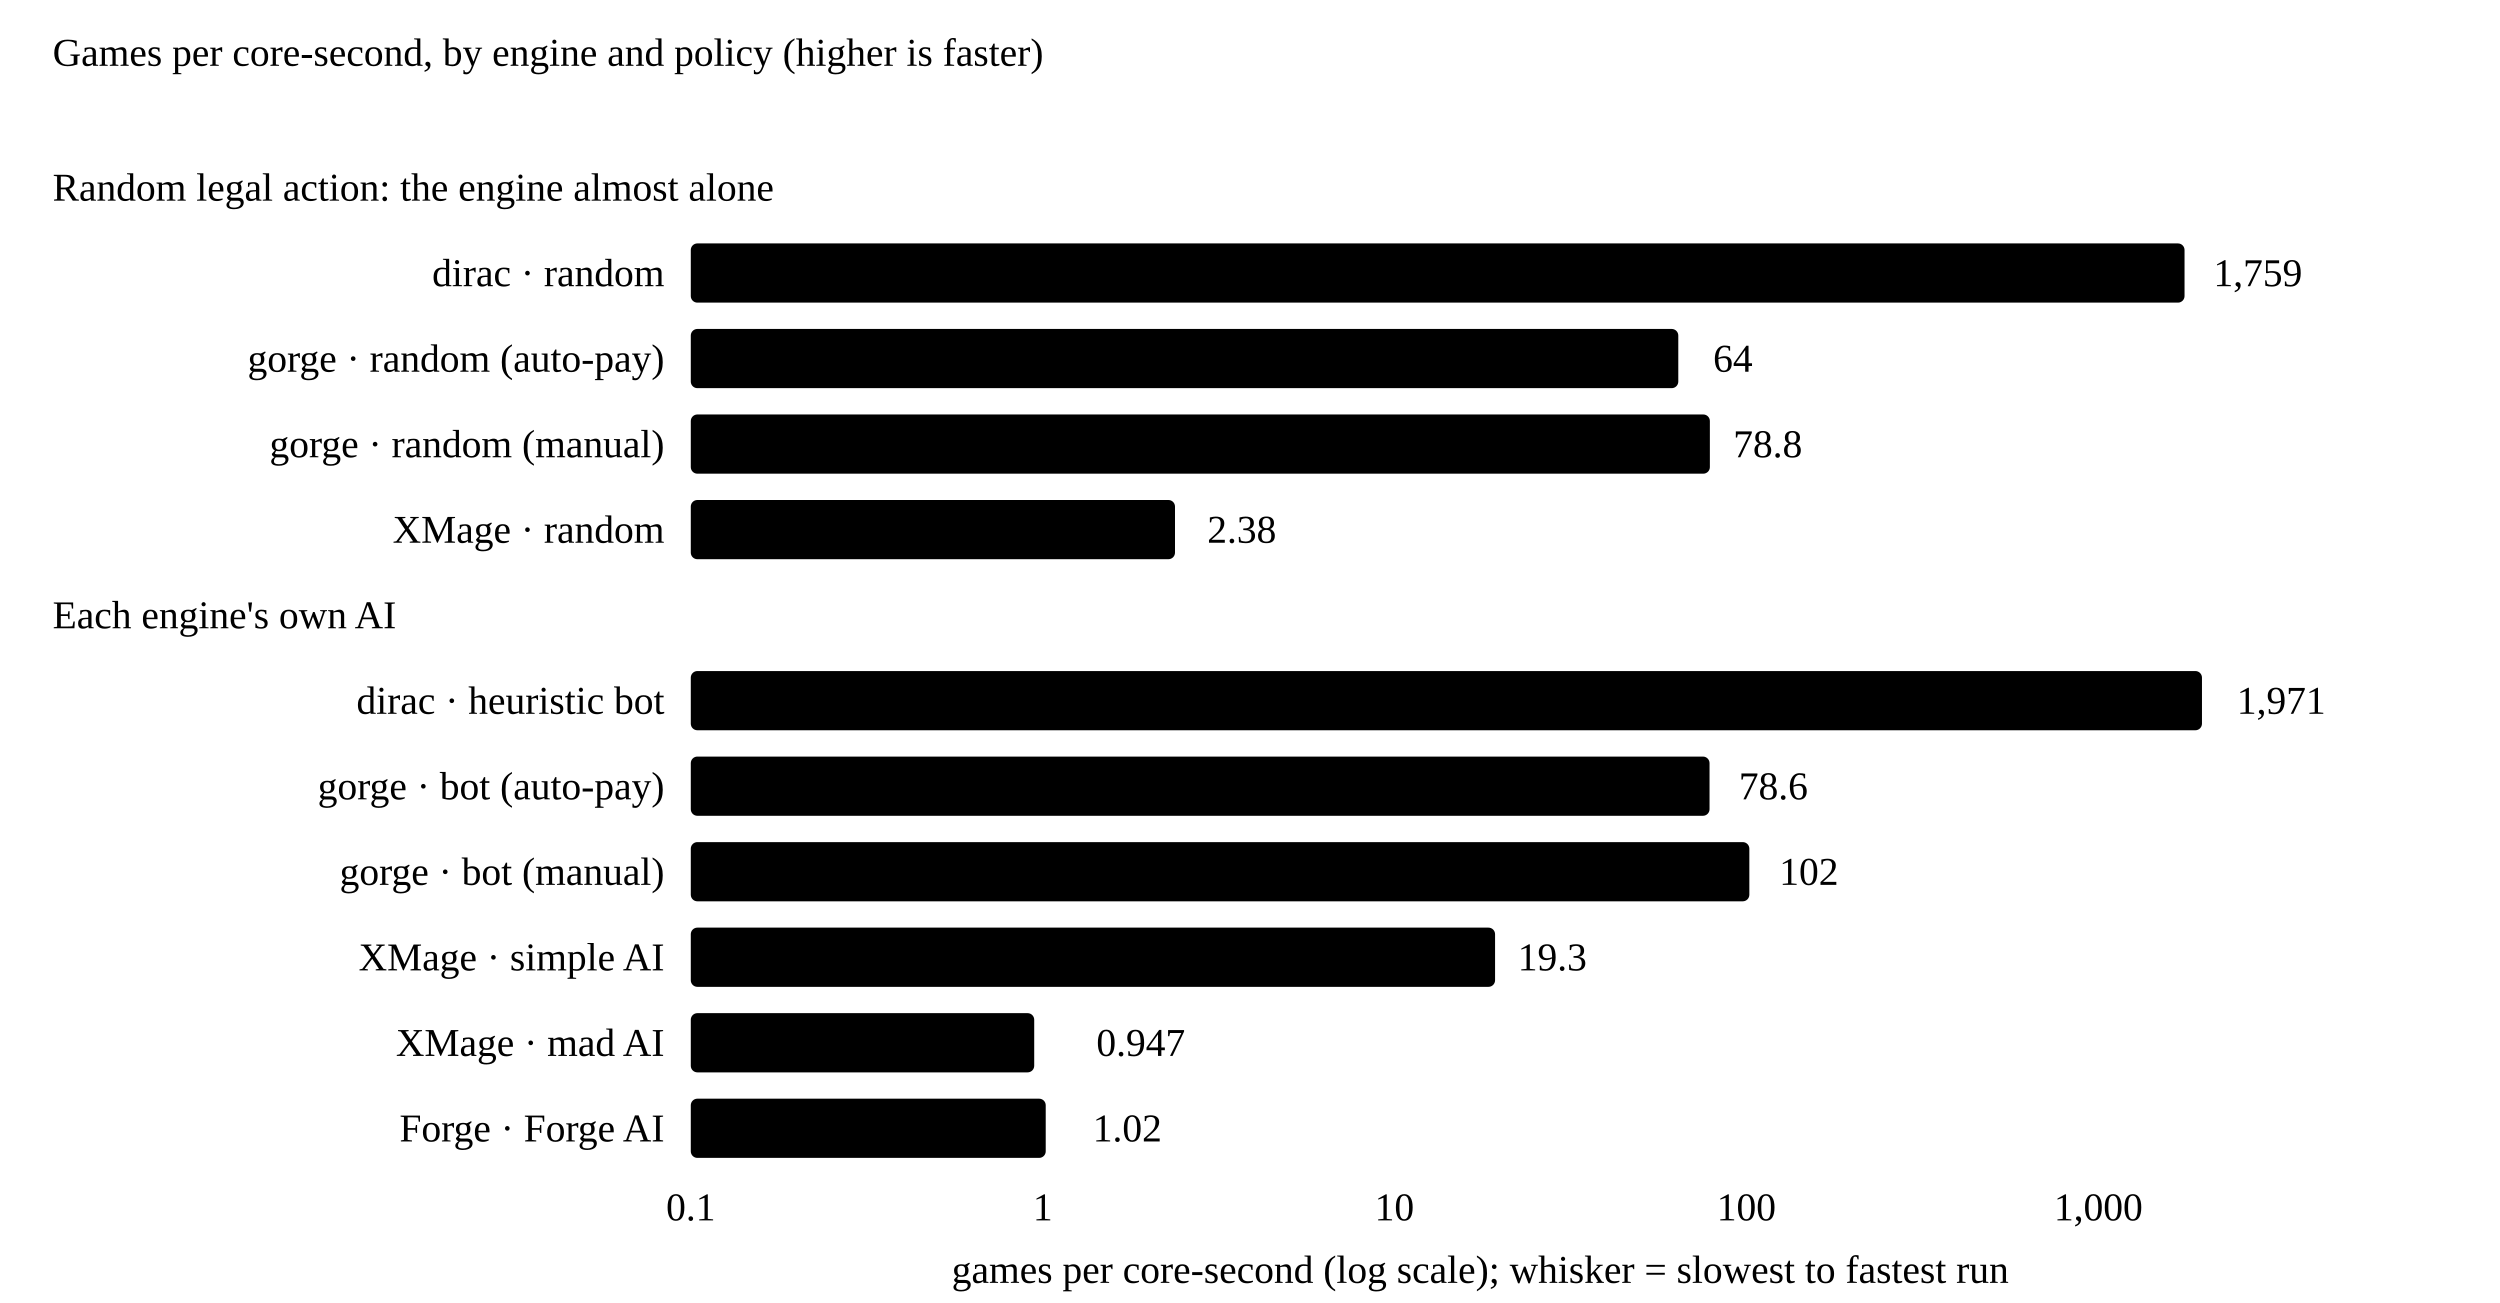
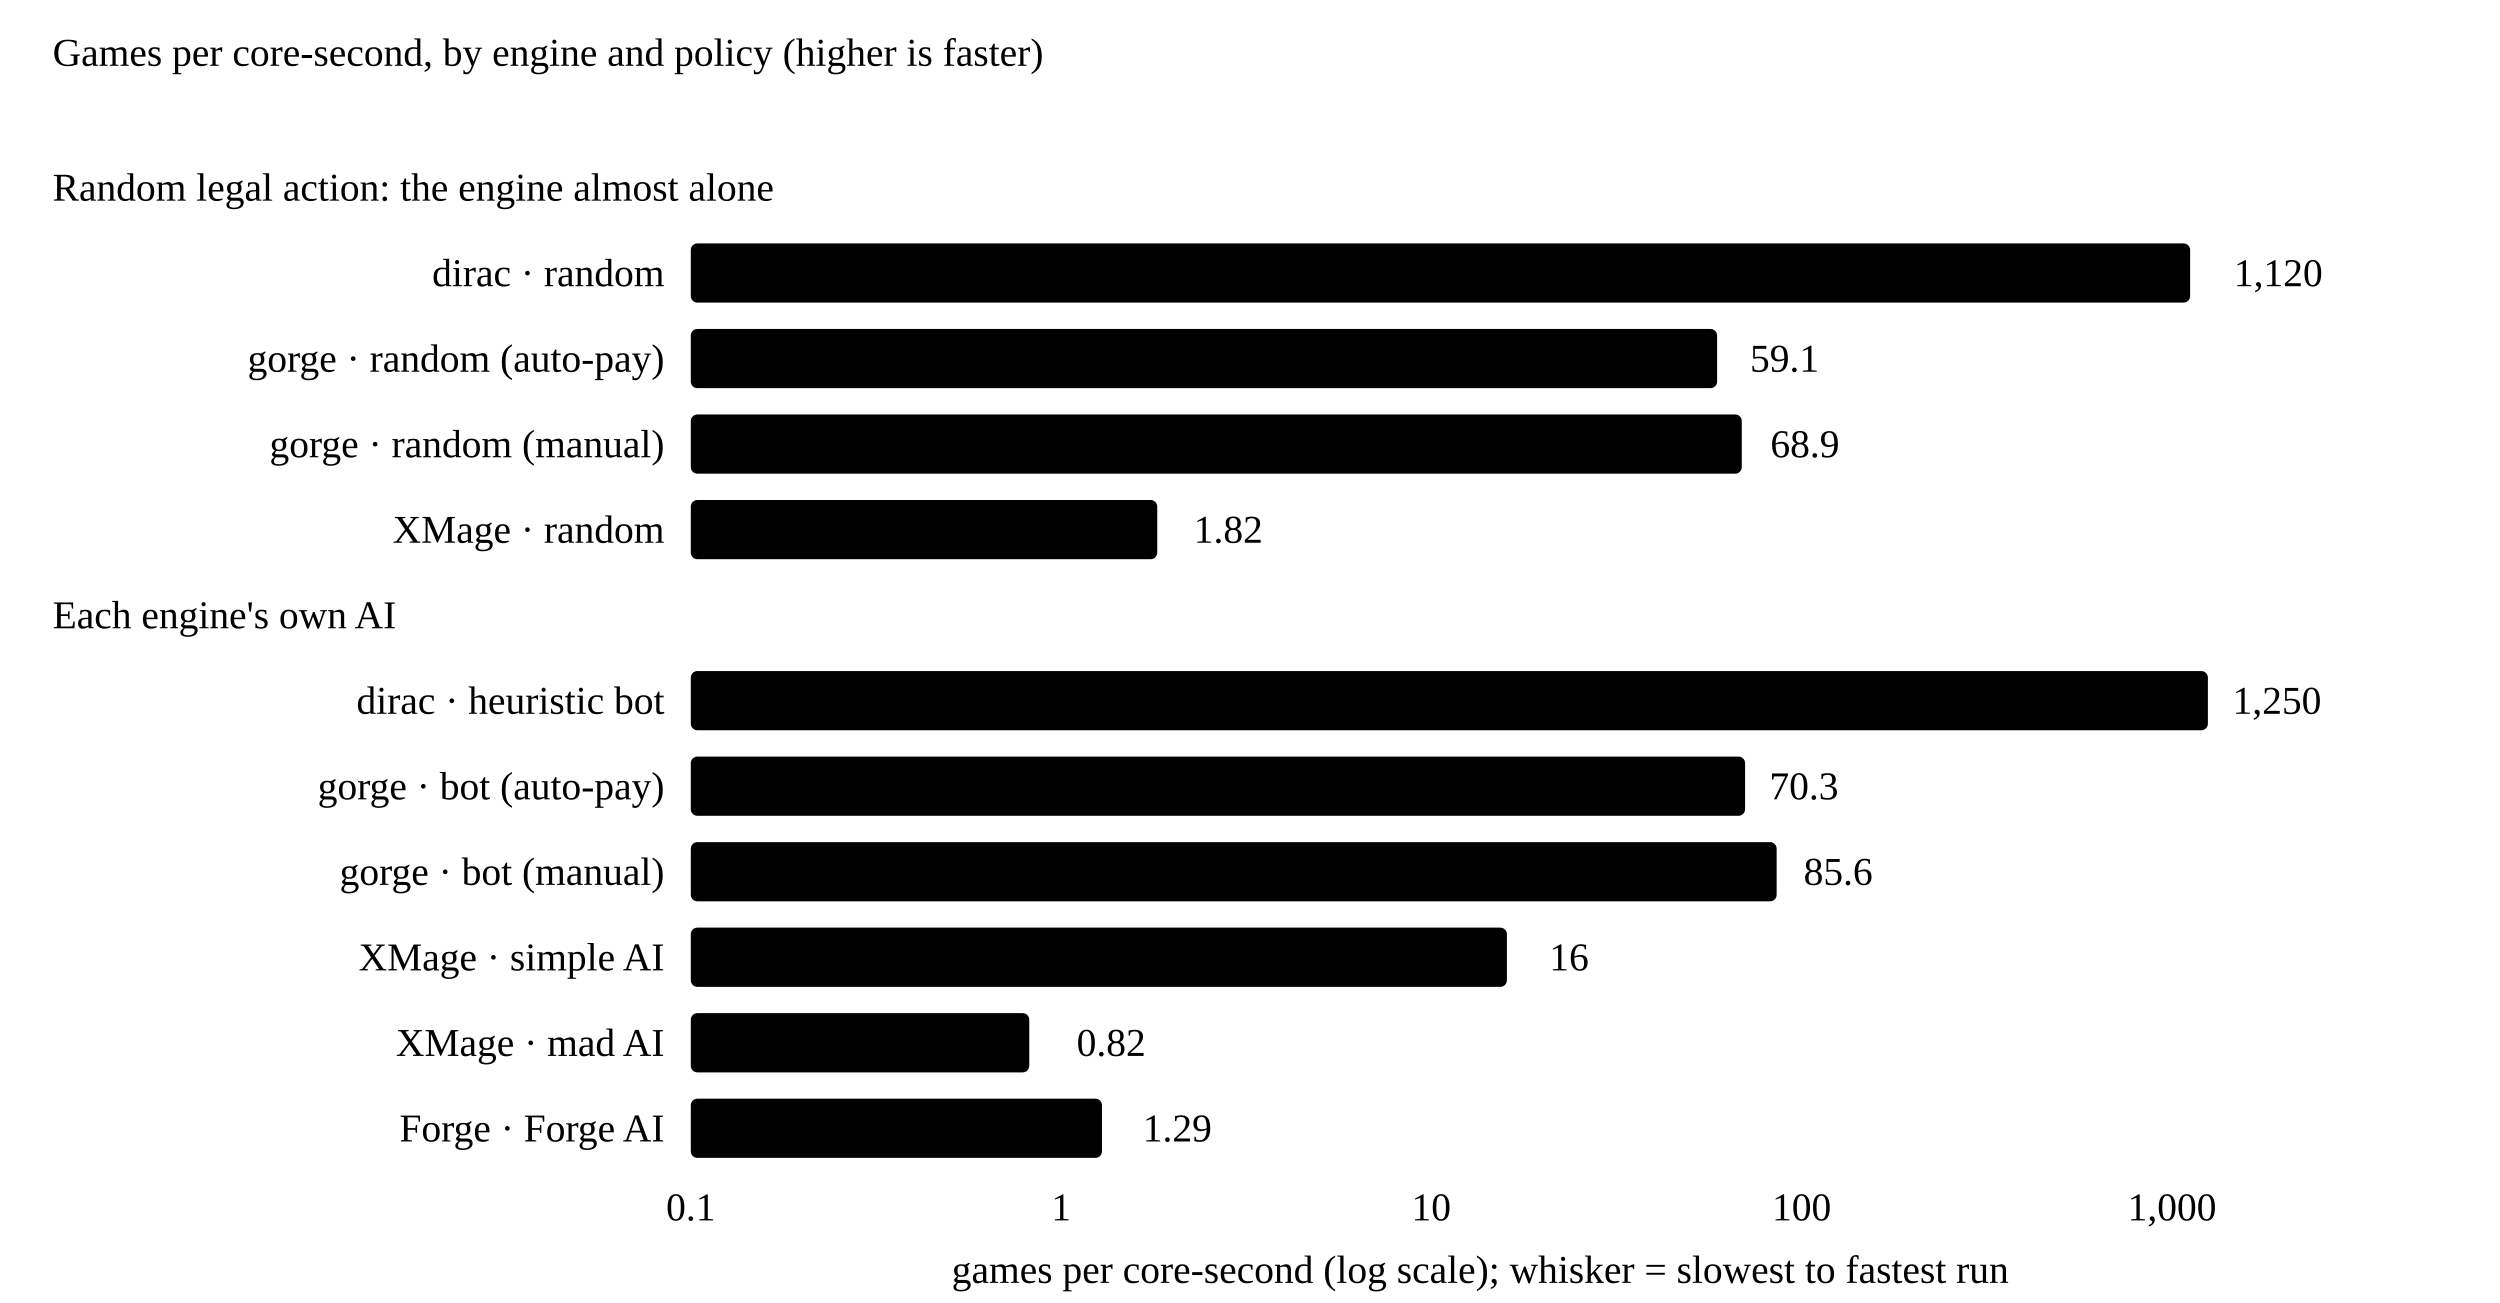
<svg xmlns="http://www.w3.org/2000/svg" class="mzc" viewBox="0 0 760 396" role="img" aria-label="Bar chart, log scale: whole games played per CPU-second for each engine and policy">
  <text x="16.0" y="20.0" class="mz-title" text-anchor="start">Games per core-second, by engine and policy (higher is faster)</text>
  <line class="mz-grid" x1="210.0" y1="40" x2="210.0" y2="356" />
  <text x="210.0" y="371.0" class="mz-muted" text-anchor="middle">0.1</text>
-   <line class="mz-grid" x1="317.0" y1="40" x2="317.0" y2="356" />
-   <text x="317.0" y="371.0" class="mz-muted" text-anchor="middle">1</text>
-   <line class="mz-grid" x1="423.9" y1="40" x2="423.9" y2="356" />
-   <text x="423.9" y="371.0" class="mz-muted" text-anchor="middle">10</text>
-   <line class="mz-grid" x1="530.9" y1="40" x2="530.9" y2="356" />
-   <text x="530.9" y="371.0" class="mz-muted" text-anchor="middle">100</text>
-   <line class="mz-grid" x1="637.9" y1="40" x2="637.9" y2="356" />
-   <text x="637.9" y="371.0" class="mz-muted" text-anchor="middle">1,000</text>
+   <line class="mz-grid" x1="322.6" y1="40" x2="322.6" y2="356" />
+   <text x="322.6" y="371.0" class="mz-muted" text-anchor="middle">1</text>
+   <line class="mz-grid" x1="435.1" y1="40" x2="435.1" y2="356" />
+   <text x="435.1" y="371.0" class="mz-muted" text-anchor="middle">10</text>
+   <line class="mz-grid" x1="547.7" y1="40" x2="547.7" y2="356" />
+   <text x="547.7" y="371.0" class="mz-muted" text-anchor="middle">100</text>
+   <line class="mz-grid" x1="660.3" y1="40" x2="660.3" y2="356" />
+   <text x="660.3" y="371.0" class="mz-muted" text-anchor="middle">1,000</text>
  <text x="16.0" y="61.0" class="mz-title" text-anchor="start">Random legal action: the engine almost alone</text>
  <text x="202.0" y="87.0" text-anchor="end">dirac · random</text>
  <g>
-     <rect class="s3" x="210.0" y="74.0" width="454.1" height="18" rx="2" style="stroke:none" />
-     <line class="mz-axis" x1="661.0" y1="83.0" x2="666.9" y2="83.0" style="stroke-width:2" />
-     <line class="mz-axis" x1="666.9" y1="77.0" x2="666.9" y2="89.0" />
+     <rect class="s3" x="210.0" y="74.0" width="455.8" height="18" rx="2" style="stroke:none" />
+     <line class="mz-axis" x1="657.9" y1="83.0" x2="673.1" y2="83.0" style="stroke-width:2" />
+     <line class="mz-axis" x1="673.1" y1="77.0" x2="673.1" y2="89.0" />
  </g>
-   <text x="672.9" y="87.0" text-anchor="start">1,759</text>
+   <text x="679.1" y="87.0" text-anchor="start">1,120</text>
  <text x="202.0" y="113.0" text-anchor="end">gorge · random (auto-pay)</text>
  <g>
-     <rect class="s1" x="210.0" y="100.0" width="300.2" height="18" rx="2" style="stroke:none" />
-     <line class="mz-axis" x1="506.1" y1="109.0" x2="514.8" y2="109.0" style="stroke-width:2" />
-     <line class="mz-axis" x1="514.8" y1="103.0" x2="514.8" y2="115.0" />
+     <rect class="s1" x="210.0" y="100.0" width="312.0" height="18" rx="2" style="stroke:none" />
+     <line class="mz-axis" x1="518.8" y1="109.0" x2="526.0" y2="109.0" style="stroke-width:2" />
+     <line class="mz-axis" x1="526.0" y1="103.0" x2="526.0" y2="115.0" />
  </g>
-   <text x="520.8" y="113.0" text-anchor="start">64</text>
+   <text x="532.0" y="113.0" text-anchor="start">59.1</text>
  <text x="202.0" y="139.0" text-anchor="end">gorge · random (manual)</text>
  <g>
-     <rect class="s1" x="210.0" y="126.0" width="309.8" height="18" rx="2" style="stroke:none" />
-     <line class="mz-axis" x1="518.3" y1="135.0" x2="520.9" y2="135.0" style="stroke-width:2" />
-     <line class="mz-axis" x1="520.9" y1="129.0" x2="520.9" y2="141.0" />
+     <rect class="s1" x="210.0" y="126.0" width="319.5" height="18" rx="2" style="stroke:none" />
+     <line class="mz-axis" x1="528.3" y1="135.0" x2="532.2" y2="135.0" style="stroke-width:2" />
+     <line class="mz-axis" x1="532.2" y1="129.0" x2="532.2" y2="141.0" />
  </g>
-   <text x="526.9" y="139.0" text-anchor="start">78.8</text>
+   <text x="538.2" y="139.0" text-anchor="start">68.9</text>
  <text x="202.0" y="165.0" text-anchor="end">XMage · random</text>
  <g>
-     <rect class="s2" x="210.0" y="152.0" width="147.2" height="18" rx="2" style="stroke:none" />
-     <line class="mz-axis" x1="352.7" y1="161.0" x2="361.0" y2="161.0" style="stroke-width:2" />
-     <line class="mz-axis" x1="361.0" y1="155.0" x2="361.0" y2="167.0" />
+     <rect class="s2" x="210.0" y="152.0" width="141.8" height="18" rx="2" style="stroke:none" />
+     <line class="mz-axis" x1="348.2" y1="161.0" x2="356.9" y2="161.0" style="stroke-width:2" />
+     <line class="mz-axis" x1="356.9" y1="155.0" x2="356.9" y2="167.0" />
  </g>
-   <text x="367.0" y="165.0" text-anchor="start">2.38</text>
+   <text x="362.9" y="165.0" text-anchor="start">1.82</text>
  <text x="16.0" y="191.0" class="mz-title" text-anchor="start">Each engine's own AI</text>
  <text x="202.0" y="217.0" text-anchor="end">dirac · heuristic bot</text>
  <g>
-     <rect class="s3" x="210.0" y="204.0" width="459.4" height="18" rx="2" style="stroke:none" />
-     <line class="mz-axis" x1="664.2" y1="213.0" x2="674.0" y2="213.0" style="stroke-width:2" />
-     <line class="mz-axis" x1="674.0" y1="207.0" x2="674.0" y2="219.0" />
+     <rect class="s3" x="210.0" y="204.0" width="461.2" height="18" rx="2" style="stroke:none" />
+     <line class="mz-axis" x1="669.6" y1="213.0" x2="672.7" y2="213.0" style="stroke-width:2" />
+     <line class="mz-axis" x1="672.7" y1="207.0" x2="672.7" y2="219.0" />
  </g>
-   <text x="680.0" y="217.0" text-anchor="start">1,971</text>
+   <text x="678.7" y="217.0" text-anchor="start">1,250</text>
  <text x="202.0" y="243.0" text-anchor="end">gorge · bot (auto-pay)</text>
  <g>
-     <rect class="s1" x="210.0" y="230.0" width="309.7" height="18" rx="2" style="stroke:none" />
-     <line class="mz-axis" x1="516.9" y1="239.0" x2="522.6" y2="239.0" style="stroke-width:2" />
-     <line class="mz-axis" x1="522.6" y1="233.0" x2="522.6" y2="245.0" />
+     <rect class="s1" x="210.0" y="230.0" width="320.5" height="18" rx="2" style="stroke:none" />
+     <line class="mz-axis" x1="528.4" y1="239.0" x2="531.9" y2="239.0" style="stroke-width:2" />
+     <line class="mz-axis" x1="531.9" y1="233.0" x2="531.9" y2="245.0" />
  </g>
-   <text x="528.6" y="243.0" text-anchor="start">78.6</text>
+   <text x="537.9" y="243.0" text-anchor="start">70.3</text>
  <text x="202.0" y="269.0" text-anchor="end">gorge · bot (manual)</text>
  <g>
-     <rect class="s1" x="210.0" y="256.0" width="321.8" height="18" rx="2" style="stroke:none" />
-     <line class="mz-axis" x1="529.9" y1="265.0" x2="534.9" y2="265.0" style="stroke-width:2" />
-     <line class="mz-axis" x1="534.9" y1="259.0" x2="534.9" y2="271.0" />
+     <rect class="s1" x="210.0" y="256.0" width="330.1" height="18" rx="2" style="stroke:none" />
+     <line class="mz-axis" x1="538.8" y1="265.0" x2="542.3" y2="265.0" style="stroke-width:2" />
+     <line class="mz-axis" x1="542.3" y1="259.0" x2="542.3" y2="271.0" />
  </g>
-   <text x="540.9" y="269.0" text-anchor="start">102</text>
+   <text x="548.3" y="269.0" text-anchor="start">85.6</text>
  <text x="202.0" y="295.0" text-anchor="end">XMage · simple AI</text>
  <g>
-     <rect class="s2" x="210.0" y="282.0" width="244.5" height="18" rx="2" style="stroke:none" />
-     <line class="mz-axis" x1="452.8" y1="291.0" x2="455.4" y2="291.0" style="stroke-width:2" />
-     <line class="mz-axis" x1="455.4" y1="285.0" x2="455.4" y2="297.0" />
+     <rect class="s2" x="210.0" y="282.0" width="248.1" height="18" rx="2" style="stroke:none" />
+     <line class="mz-axis" x1="450.2" y1="291.0" x2="465.0" y2="291.0" style="stroke-width:2" />
+     <line class="mz-axis" x1="465.0" y1="285.0" x2="465.0" y2="297.0" />
  </g>
-   <text x="461.4" y="295.0" text-anchor="start">19.3</text>
+   <text x="471.0" y="295.0" text-anchor="start">16</text>
  <text x="202.0" y="321.0" text-anchor="end">XMage · mad AI</text>
  <g>
-     <rect class="s2" x="210.0" y="308.0" width="104.4" height="18" rx="2" style="stroke:none" />
-     <line class="mz-axis" x1="289.4" y1="317.0" x2="327.3" y2="317.0" style="stroke-width:2" />
-     <line class="mz-axis" x1="327.3" y1="311.0" x2="327.3" y2="323.0" />
+     <rect class="s2" x="210.0" y="308.0" width="102.9" height="18" rx="2" style="stroke:none" />
+     <line class="mz-axis" x1="293.5" y1="317.0" x2="321.3" y2="317.0" style="stroke-width:2" />
+     <line class="mz-axis" x1="321.3" y1="311.0" x2="321.3" y2="323.0" />
  </g>
-   <text x="333.3" y="321.0" text-anchor="start">0.947</text>
+   <text x="327.3" y="321.0" text-anchor="start">0.82</text>
  <text x="202.0" y="347.0" text-anchor="end">Forge · Forge AI</text>
  <g>
-     <rect class="c4" x="210.0" y="334.0" width="107.9" height="18" rx="2" style="stroke:none" />
-     <line class="mz-axis" x1="301.9" y1="343.0" x2="326.2" y2="343.0" style="stroke-width:2" />
-     <line class="mz-axis" x1="326.2" y1="337.0" x2="326.2" y2="349.0" />
+     <rect class="c4" x="210.0" y="334.0" width="125.0" height="18" rx="2" style="stroke:none" />
+     <line class="mz-axis" x1="327.2" y1="343.0" x2="341.4" y2="343.0" style="stroke-width:2" />
+     <line class="mz-axis" x1="341.4" y1="337.0" x2="341.4" y2="349.0" />
  </g>
-   <text x="332.2" y="347.0" text-anchor="start">1.02</text>
+   <text x="347.4" y="347.0" text-anchor="start">1.29</text>
  <line class="mz-axis" x1="210.0" y1="40" x2="210.0" y2="356" />
  <text x="450.0" y="390.0" class="mz-muted" text-anchor="middle">games per core-second (log scale); whisker = slowest to fastest run</text>
</svg>
